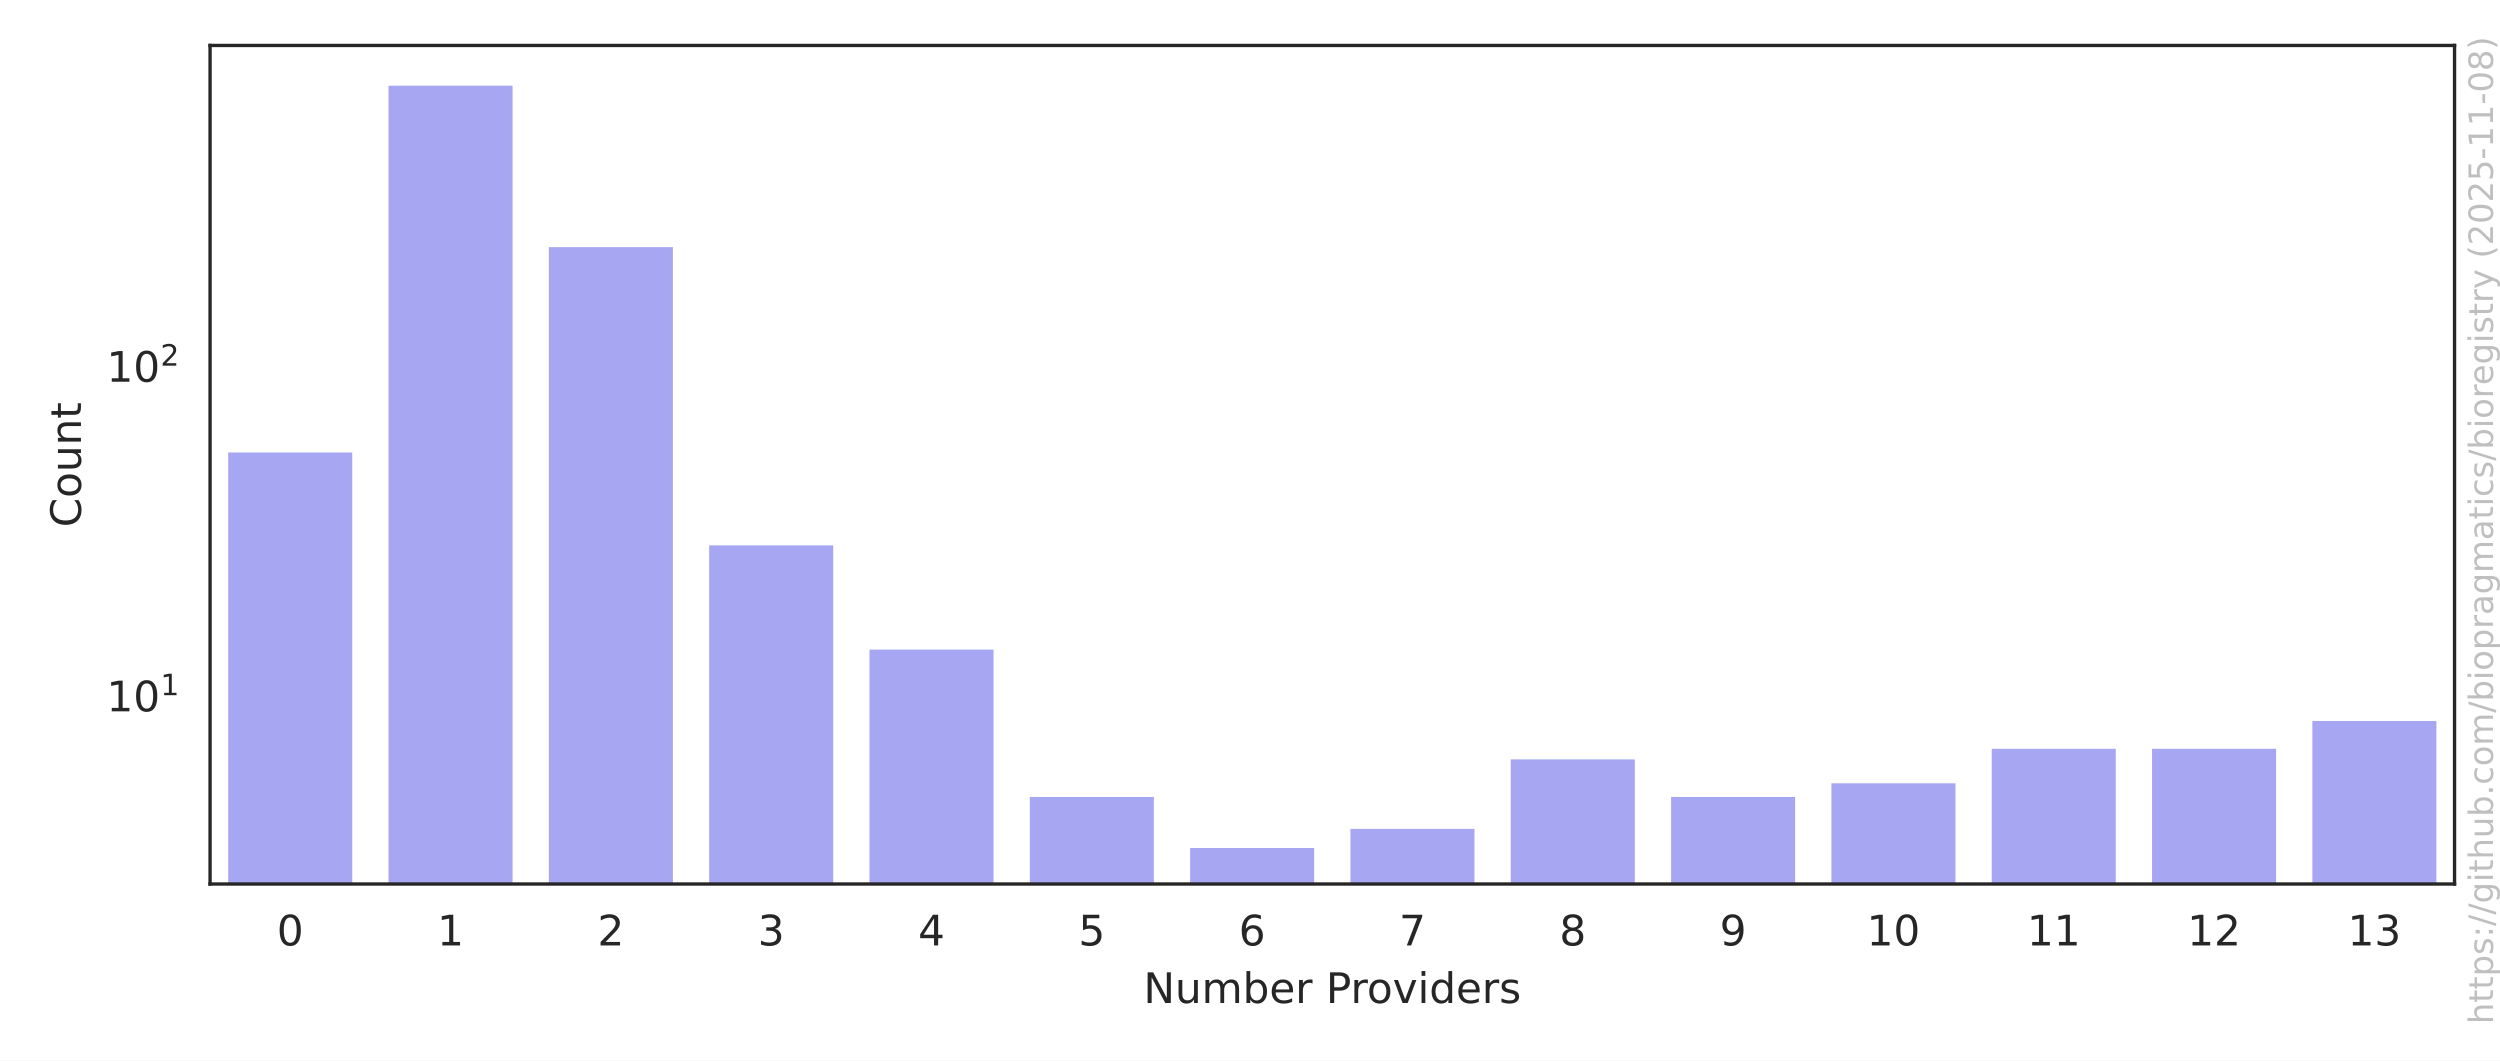
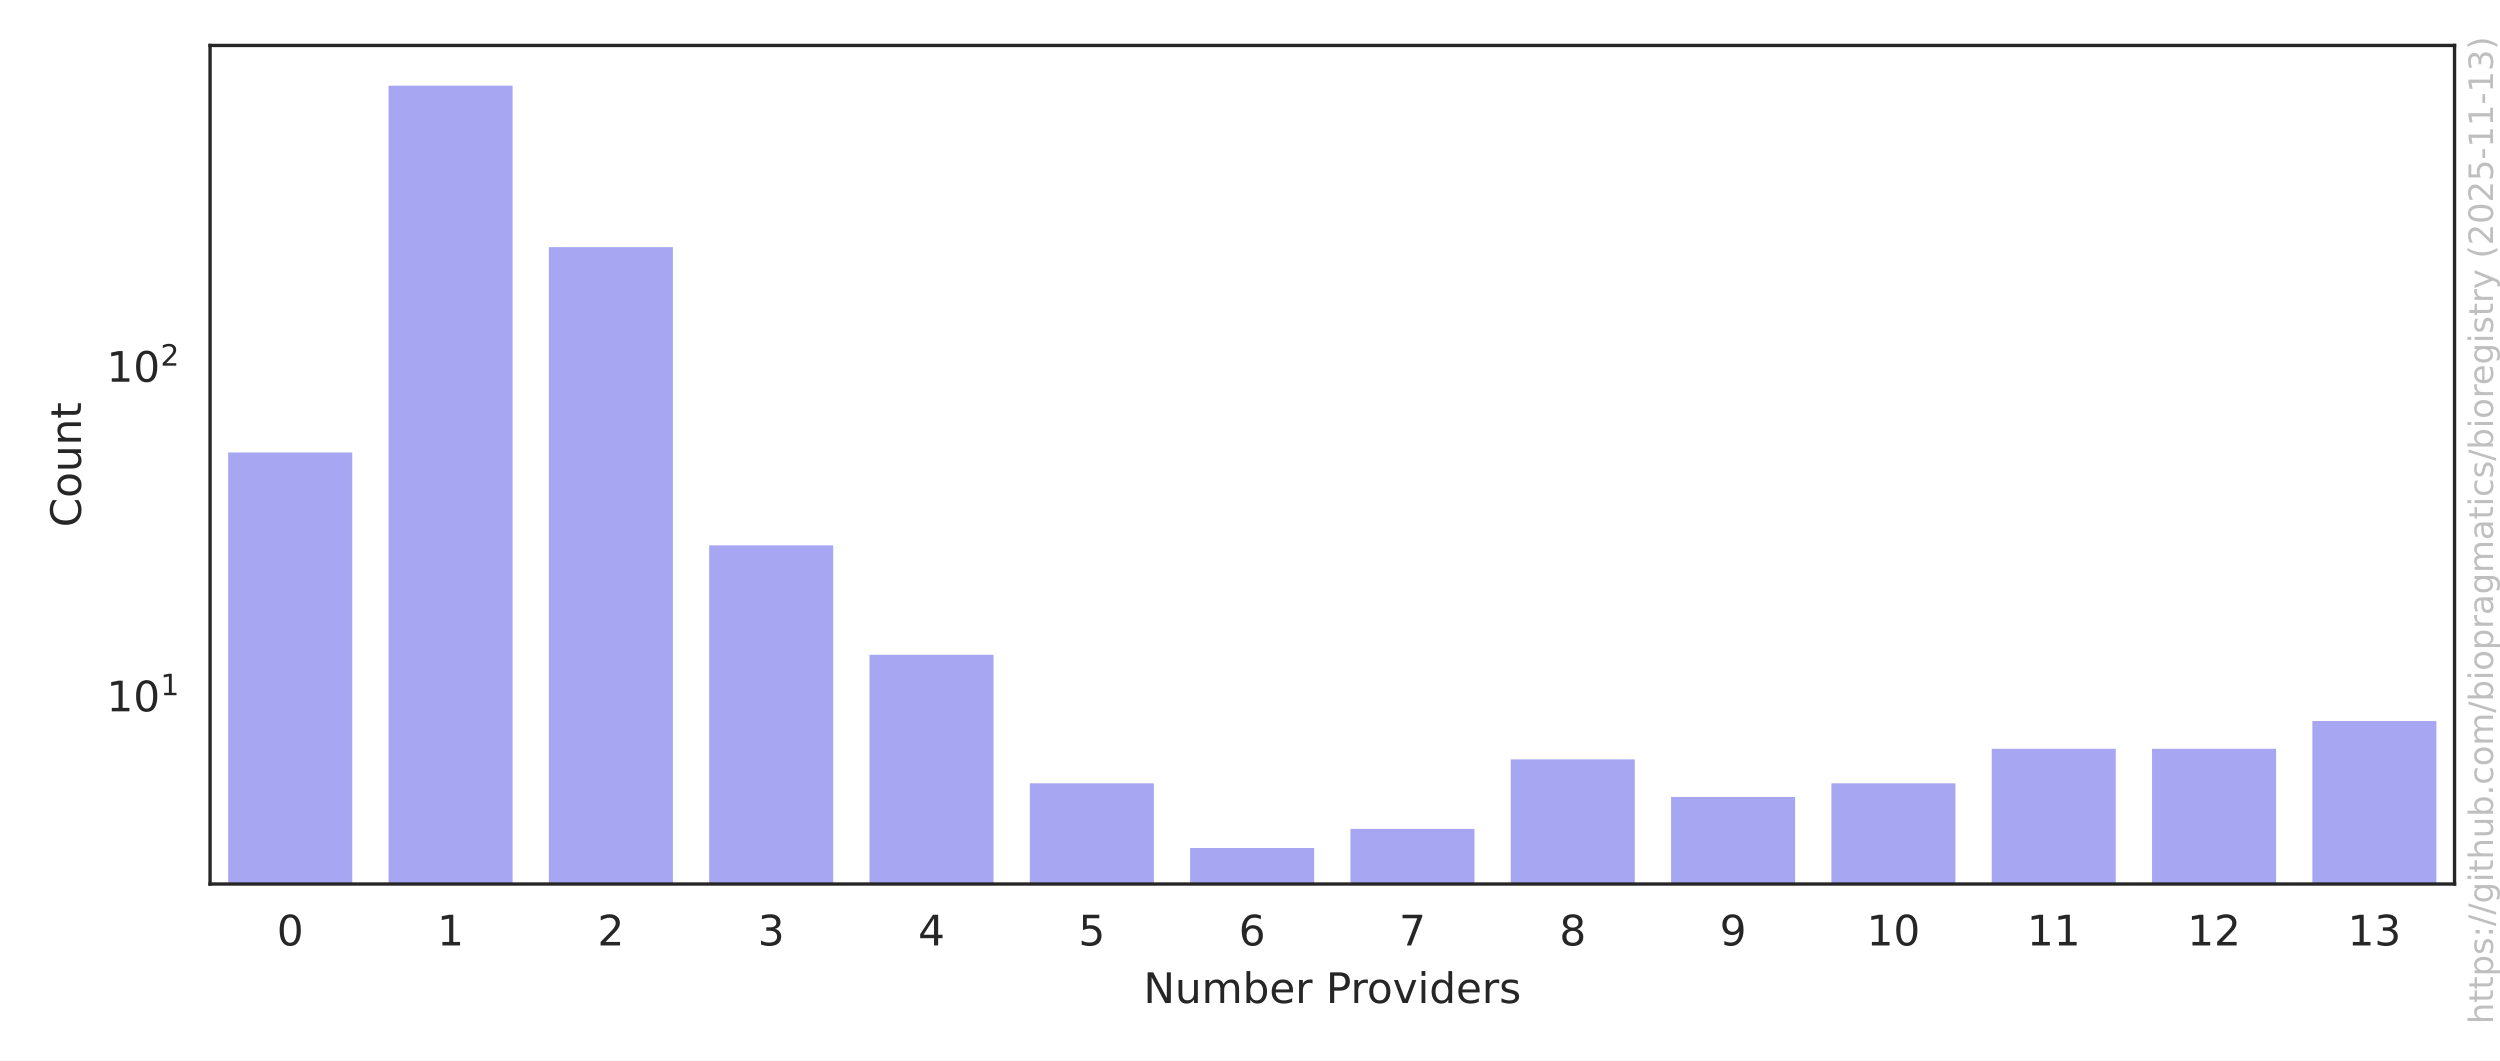
<svg xmlns="http://www.w3.org/2000/svg" xmlns:xlink="http://www.w3.org/1999/xlink" width="594pt" height="252pt" viewBox="0 0 594 252" version="1.1">
  <defs>
    <style type="text/css">*{stroke-linejoin: round; stroke-linecap: butt}</style>
  </defs>
  <g id="figure_1">
    <g id="patch_1">
      <path d="M 0 252  L 594 252  L 594 0  L 0 0  z " style="fill: #ffffff" />
    </g>
    <g id="axes_1">
      <g id="patch_2">
        <path d="M 49.913 210.04  L 583.2 210.04  L 583.2 10.8  L 49.913 10.8  z " style="fill: #ffffff" />
      </g>
      <g id="matplotlib.axis_1">
        <g id="xtick_1">
          <g id="text_1">
            <g style="fill: #262626" transform="translate(65.77741 224.6384) scale(0.1 -0.1)">
              <defs>
                <path id="DejaVuSans-30" d="M 2034 4250  Q 1547 4250 1301 3770  Q 1056 3291 1056 2328  Q 1056 1369 1301 889  Q 1547 409 2034 409  Q 2525 409 2770 889  Q 3016 1369 3016 2328  Q 3016 3291 2770 3770  Q 2525 4250 2034 4250  z M 2034 4750  Q 2819 4750 3233 4129  Q 3647 3509 3647 2328  Q 3647 1150 3233 529  Q 2819 -91 2034 -91  Q 1250 -91 836 529  Q 422 1150 422 2328  Q 422 3509 836 4129  Q 1250 4750 2034 4750  z " transform="scale(0.015625)" />
              </defs>
              <use xlink:href="#DejaVuSans-30" />
            </g>
          </g>
        </g>
        <g id="xtick_2">
          <g id="text_2">
            <g style="fill: #262626" transform="translate(103.8694 224.6384) scale(0.1 -0.1)">
              <defs>
                <path id="DejaVuSans-31" d="M 794 531  L 1825 531  L 1825 4091  L 703 3866  L 703 4441  L 1819 4666  L 2450 4666  L 2450 531  L 3481 531  L 3481 0  L 794 0  L 794 531  z " transform="scale(0.015625)" />
              </defs>
              <use xlink:href="#DejaVuSans-31" />
            </g>
          </g>
        </g>
        <g id="xtick_3">
          <g id="text_3">
            <g style="fill: #262626" transform="translate(141.9613 224.6384) scale(0.1 -0.1)">
              <defs>
                <path id="DejaVuSans-32" d="M 1228 531  L 3431 531  L 3431 0  L 469 0  L 469 531  Q 828 903 1448 1529  Q 2069 2156 2228 2338  Q 2531 2678 2651 2914  Q 2772 3150 2772 3378  Q 2772 3750 2511 3984  Q 2250 4219 1831 4219  Q 1534 4219 1204 4116  Q 875 4013 500 3803  L 500 4441  Q 881 4594 1212 4672  Q 1544 4750 1819 4750  Q 2544 4750 2975 4387  Q 3406 4025 3406 3419  Q 3406 3131 3298 2873  Q 3191 2616 2906 2266  Q 2828 2175 2409 1742  Q 1991 1309 1228 531  z " transform="scale(0.015625)" />
              </defs>
              <use xlink:href="#DejaVuSans-32" />
            </g>
          </g>
        </g>
        <g id="xtick_4">
          <g id="text_4">
            <g style="fill: #262626" transform="translate(180.0533 224.6384) scale(0.1 -0.1)">
              <defs>
                <path id="DejaVuSans-33" d="M 2597 2516  Q 3050 2419 3304 2112  Q 3559 1806 3559 1356  Q 3559 666 3084 287  Q 2609 -91 1734 -91  Q 1441 -91 1130 -33  Q 819 25 488 141  L 488 750  Q 750 597 1062 519  Q 1375 441 1716 441  Q 2309 441 2620 675  Q 2931 909 2931 1356  Q 2931 1769 2642 2001  Q 2353 2234 1838 2234  L 1294 2234  L 1294 2753  L 1863 2753  Q 2328 2753 2575 2939  Q 2822 3125 2822 3475  Q 2822 3834 2567 4026  Q 2313 4219 1838 4219  Q 1578 4219 1281 4162  Q 984 4106 628 3988  L 628 4550  Q 988 4650 1302 4700  Q 1616 4750 1894 4750  Q 2613 4750 3031 4423  Q 3450 4097 3450 3541  Q 3450 3153 3228 2886  Q 3006 2619 2597 2516  z " transform="scale(0.015625)" />
              </defs>
              <use xlink:href="#DejaVuSans-33" />
            </g>
          </g>
        </g>
        <g id="xtick_5">
          <g id="text_5">
            <g style="fill: #262626" transform="translate(218.1452 224.6384) scale(0.1 -0.1)">
              <defs>
                <path id="DejaVuSans-34" d="M 2419 4116  L 825 1625  L 2419 1625  L 2419 4116  z M 2253 4666  L 3047 4666  L 3047 1625  L 3713 1625  L 3713 1100  L 3047 1100  L 3047 0  L 2419 0  L 2419 1100  L 313 1100  L 313 1709  L 2253 4666  z " transform="scale(0.015625)" />
              </defs>
              <use xlink:href="#DejaVuSans-34" />
            </g>
          </g>
        </g>
        <g id="xtick_6">
          <g id="text_6">
            <g style="fill: #262626" transform="translate(256.2372 224.6384) scale(0.1 -0.1)">
              <defs>
                <path id="DejaVuSans-35" d="M 691 4666  L 3169 4666  L 3169 4134  L 1269 4134  L 1269 2991  Q 1406 3038 1543 3061  Q 1681 3084 1819 3084  Q 2600 3084 3056 2656  Q 3513 2228 3513 1497  Q 3513 744 3044 326  Q 2575 -91 1722 -91  Q 1428 -91 1123 -41  Q 819 9 494 109  L 494 744  Q 775 591 1075 516  Q 1375 441 1709 441  Q 2250 441 2565 725  Q 2881 1009 2881 1497  Q 2881 1984 2565 2268  Q 2250 2553 1709 2553  Q 1456 2553 1204 2497  Q 953 2441 691 2322  L 691 4666  z " transform="scale(0.015625)" />
              </defs>
              <use xlink:href="#DejaVuSans-35" />
            </g>
          </g>
        </g>
        <g id="xtick_7">
          <g id="text_7">
            <g style="fill: #262626" transform="translate(294.3291 224.6384) scale(0.1 -0.1)">
              <defs>
                <path id="DejaVuSans-36" d="M 2113 2584  Q 1688 2584 1439 2293  Q 1191 2003 1191 1497  Q 1191 994 1439 701  Q 1688 409 2113 409  Q 2538 409 2786 701  Q 3034 994 3034 1497  Q 3034 2003 2786 2293  Q 2538 2584 2113 2584  z M 3366 4563  L 3366 3988  Q 3128 4100 2886 4159  Q 2644 4219 2406 4219  Q 1781 4219 1451 3797  Q 1122 3375 1075 2522  Q 1259 2794 1537 2939  Q 1816 3084 2150 3084  Q 2853 3084 3261 2657  Q 3669 2231 3669 1497  Q 3669 778 3244 343  Q 2819 -91 2113 -91  Q 1303 -91 875 529  Q 447 1150 447 2328  Q 447 3434 972 4092  Q 1497 4750 2381 4750  Q 2619 4750 2861 4703  Q 3103 4656 3366 4563  z " transform="scale(0.015625)" />
              </defs>
              <use xlink:href="#DejaVuSans-36" />
            </g>
          </g>
        </g>
        <g id="xtick_8">
          <g id="text_8">
            <g style="fill: #262626" transform="translate(332.4211 224.6384) scale(0.1 -0.1)">
              <defs>
                <path id="DejaVuSans-37" d="M 525 4666  L 3525 4666  L 3525 4397  L 1831 0  L 1172 0  L 2766 4134  L 525 4134  L 525 4666  z " transform="scale(0.015625)" />
              </defs>
              <use xlink:href="#DejaVuSans-37" />
            </g>
          </g>
        </g>
        <g id="xtick_9">
          <g id="text_9">
            <g style="fill: #262626" transform="translate(370.513 224.6384) scale(0.1 -0.1)">
              <defs>
                <path id="DejaVuSans-38" d="M 2034 2216  Q 1584 2216 1326 1975  Q 1069 1734 1069 1313  Q 1069 891 1326 650  Q 1584 409 2034 409  Q 2484 409 2743 651  Q 3003 894 3003 1313  Q 3003 1734 2745 1975  Q 2488 2216 2034 2216  z M 1403 2484  Q 997 2584 770 2862  Q 544 3141 544 3541  Q 544 4100 942 4425  Q 1341 4750 2034 4750  Q 2731 4750 3128 4425  Q 3525 4100 3525 3541  Q 3525 3141 3298 2862  Q 3072 2584 2669 2484  Q 3125 2378 3379 2068  Q 3634 1759 3634 1313  Q 3634 634 3220 271  Q 2806 -91 2034 -91  Q 1263 -91 848 271  Q 434 634 434 1313  Q 434 1759 690 2068  Q 947 2378 1403 2484  z M 1172 3481  Q 1172 3119 1398 2916  Q 1625 2713 2034 2713  Q 2441 2713 2670 2916  Q 2900 3119 2900 3481  Q 2900 3844 2670 4047  Q 2441 4250 2034 4250  Q 1625 4250 1398 4047  Q 1172 3844 1172 3481  z " transform="scale(0.015625)" />
              </defs>
              <use xlink:href="#DejaVuSans-38" />
            </g>
          </g>
        </g>
        <g id="xtick_10">
          <g id="text_10">
            <g style="fill: #262626" transform="translate(408.605 224.6384) scale(0.1 -0.1)">
              <defs>
                <path id="DejaVuSans-39" d="M 703 97  L 703 672  Q 941 559 1184 500  Q 1428 441 1663 441  Q 2288 441 2617 861  Q 2947 1281 2994 2138  Q 2813 1869 2534 1725  Q 2256 1581 1919 1581  Q 1219 1581 811 2004  Q 403 2428 403 3163  Q 403 3881 828 4315  Q 1253 4750 1959 4750  Q 2769 4750 3195 4129  Q 3622 3509 3622 2328  Q 3622 1225 3098 567  Q 2575 -91 1691 -91  Q 1453 -91 1209 -44  Q 966 3 703 97  z M 1959 2075  Q 2384 2075 2632 2365  Q 2881 2656 2881 3163  Q 2881 3666 2632 3958  Q 2384 4250 1959 4250  Q 1534 4250 1286 3958  Q 1038 3666 1038 3163  Q 1038 2656 1286 2365  Q 1534 2075 1959 2075  z " transform="scale(0.015625)" />
              </defs>
              <use xlink:href="#DejaVuSans-39" />
            </g>
          </g>
        </g>
        <g id="xtick_11">
          <g id="text_11">
            <g style="fill: #262626" transform="translate(443.5157 224.6384) scale(0.1 -0.1)">
              <use xlink:href="#DejaVuSans-31" />
              <use xlink:href="#DejaVuSans-30" transform="translate(63.62305 0)" />
            </g>
          </g>
        </g>
        <g id="xtick_12">
          <g id="text_12">
            <g style="fill: #262626" transform="translate(481.6076 224.6384) scale(0.1 -0.1)">
              <use xlink:href="#DejaVuSans-31" />
              <use xlink:href="#DejaVuSans-31" transform="translate(63.62305 0)" />
            </g>
          </g>
        </g>
        <g id="xtick_13">
          <g id="text_13">
            <g style="fill: #262626" transform="translate(519.6996 224.6384) scale(0.1 -0.1)">
              <use xlink:href="#DejaVuSans-31" />
              <use xlink:href="#DejaVuSans-32" transform="translate(63.62305 0)" />
            </g>
          </g>
        </g>
        <g id="xtick_14">
          <g id="text_14">
            <g style="fill: #262626" transform="translate(557.7915 224.6384) scale(0.1 -0.1)">
              <use xlink:href="#DejaVuSans-31" />
              <use xlink:href="#DejaVuSans-33" transform="translate(63.62305 0)" />
            </g>
          </g>
        </g>
        <g id="text_15">
          <g style="fill: #262626" transform="translate(271.6923 238.3166) scale(0.1 -0.1)">
            <defs>
              <path id="DejaVuSans-4e" d="M 628 4666  L 1478 4666  L 3547 763  L 3547 4666  L 4159 4666  L 4159 0  L 3309 0  L 1241 3903  L 1241 0  L 628 0  L 628 4666  z " transform="scale(0.015625)" />
              <path id="DejaVuSans-75" d="M 544 1381  L 544 3500  L 1119 3500  L 1119 1403  Q 1119 906 1312 657  Q 1506 409 1894 409  Q 2359 409 2629 706  Q 2900 1003 2900 1516  L 2900 3500  L 3475 3500  L 3475 0  L 2900 0  L 2900 538  Q 2691 219 2414 64  Q 2138 -91 1772 -91  Q 1169 -91 856 284  Q 544 659 544 1381  z M 1991 3584  L 1991 3584  z " transform="scale(0.015625)" />
              <path id="DejaVuSans-6d" d="M 3328 2828  Q 3544 3216 3844 3400  Q 4144 3584 4550 3584  Q 5097 3584 5394 3201  Q 5691 2819 5691 2113  L 5691 0  L 5113 0  L 5113 2094  Q 5113 2597 4934 2840  Q 4756 3084 4391 3084  Q 3944 3084 3684 2787  Q 3425 2491 3425 1978  L 3425 0  L 2847 0  L 2847 2094  Q 2847 2600 2669 2842  Q 2491 3084 2119 3084  Q 1678 3084 1418 2786  Q 1159 2488 1159 1978  L 1159 0  L 581 0  L 581 3500  L 1159 3500  L 1159 2956  Q 1356 3278 1631 3431  Q 1906 3584 2284 3584  Q 2666 3584 2933 3390  Q 3200 3197 3328 2828  z " transform="scale(0.015625)" />
              <path id="DejaVuSans-62" d="M 3116 1747  Q 3116 2381 2855 2742  Q 2594 3103 2138 3103  Q 1681 3103 1420 2742  Q 1159 2381 1159 1747  Q 1159 1113 1420 752  Q 1681 391 2138 391  Q 2594 391 2855 752  Q 3116 1113 3116 1747  z M 1159 2969  Q 1341 3281 1617 3432  Q 1894 3584 2278 3584  Q 2916 3584 3314 3078  Q 3713 2572 3713 1747  Q 3713 922 3314 415  Q 2916 -91 2278 -91  Q 1894 -91 1617 61  Q 1341 213 1159 525  L 1159 0  L 581 0  L 581 4863  L 1159 4863  L 1159 2969  z " transform="scale(0.015625)" />
              <path id="DejaVuSans-65" d="M 3597 1894  L 3597 1613  L 953 1613  Q 991 1019 1311 708  Q 1631 397 2203 397  Q 2534 397 2845 478  Q 3156 559 3463 722  L 3463 178  Q 3153 47 2828 -22  Q 2503 -91 2169 -91  Q 1331 -91 842 396  Q 353 884 353 1716  Q 353 2575 817 3079  Q 1281 3584 2069 3584  Q 2775 3584 3186 3129  Q 3597 2675 3597 1894  z M 3022 2063  Q 3016 2534 2758 2815  Q 2500 3097 2075 3097  Q 1594 3097 1305 2825  Q 1016 2553 972 2059  L 3022 2063  z " transform="scale(0.015625)" />
              <path id="DejaVuSans-72" d="M 2631 2963  Q 2534 3019 2420 3045  Q 2306 3072 2169 3072  Q 1681 3072 1420 2755  Q 1159 2438 1159 1844  L 1159 0  L 581 0  L 581 3500  L 1159 3500  L 1159 2956  Q 1341 3275 1631 3429  Q 1922 3584 2338 3584  Q 2397 3584 2469 3576  Q 2541 3569 2628 3553  L 2631 2963  z " transform="scale(0.015625)" />
              <path id="DejaVuSans-20" transform="scale(0.015625)" />
              <path id="DejaVuSans-50" d="M 1259 4147  L 1259 2394  L 2053 2394  Q 2494 2394 2734 2622  Q 2975 2850 2975 3272  Q 2975 3691 2734 3919  Q 2494 4147 2053 4147  L 1259 4147  z M 628 4666  L 2053 4666  Q 2838 4666 3239 4311  Q 3641 3956 3641 3272  Q 3641 2581 3239 2228  Q 2838 1875 2053 1875  L 1259 1875  L 1259 0  L 628 0  L 628 4666  z " transform="scale(0.015625)" />
              <path id="DejaVuSans-6f" d="M 1959 3097  Q 1497 3097 1228 2736  Q 959 2375 959 1747  Q 959 1119 1226 758  Q 1494 397 1959 397  Q 2419 397 2687 759  Q 2956 1122 2956 1747  Q 2956 2369 2687 2733  Q 2419 3097 1959 3097  z M 1959 3584  Q 2709 3584 3137 3096  Q 3566 2609 3566 1747  Q 3566 888 3137 398  Q 2709 -91 1959 -91  Q 1206 -91 779 398  Q 353 888 353 1747  Q 353 2609 779 3096  Q 1206 3584 1959 3584  z " transform="scale(0.015625)" />
              <path id="DejaVuSans-76" d="M 191 3500  L 800 3500  L 1894 563  L 2988 3500  L 3597 3500  L 2284 0  L 1503 0  L 191 3500  z " transform="scale(0.015625)" />
              <path id="DejaVuSans-69" d="M 603 3500  L 1178 3500  L 1178 0  L 603 0  L 603 3500  z M 603 4863  L 1178 4863  L 1178 4134  L 603 4134  L 603 4863  z " transform="scale(0.015625)" />
              <path id="DejaVuSans-64" d="M 2906 2969  L 2906 4863  L 3481 4863  L 3481 0  L 2906 0  L 2906 525  Q 2725 213 2448 61  Q 2172 -91 1784 -91  Q 1150 -91 751 415  Q 353 922 353 1747  Q 353 2572 751 3078  Q 1150 3584 1784 3584  Q 2172 3584 2448 3432  Q 2725 3281 2906 2969  z M 947 1747  Q 947 1113 1208 752  Q 1469 391 1925 391  Q 2381 391 2643 752  Q 2906 1113 2906 1747  Q 2906 2381 2643 2742  Q 2381 3103 1925 3103  Q 1469 3103 1208 2742  Q 947 2381 947 1747  z " transform="scale(0.015625)" />
              <path id="DejaVuSans-73" d="M 2834 3397  L 2834 2853  Q 2591 2978 2328 3040  Q 2066 3103 1784 3103  Q 1356 3103 1142 2972  Q 928 2841 928 2578  Q 928 2378 1081 2264  Q 1234 2150 1697 2047  L 1894 2003  Q 2506 1872 2764 1633  Q 3022 1394 3022 966  Q 3022 478 2636 193  Q 2250 -91 1575 -91  Q 1294 -91 989 -36  Q 684 19 347 128  L 347 722  Q 666 556 975 473  Q 1284 391 1588 391  Q 1994 391 2212 530  Q 2431 669 2431 922  Q 2431 1156 2273 1281  Q 2116 1406 1581 1522  L 1381 1569  Q 847 1681 609 1914  Q 372 2147 372 2553  Q 372 3047 722 3315  Q 1072 3584 1716 3584  Q 2034 3584 2315 3537  Q 2597 3491 2834 3397  z " transform="scale(0.015625)" />
            </defs>
            <use xlink:href="#DejaVuSans-4e" />
            <use xlink:href="#DejaVuSans-75" transform="translate(74.80469 0)" />
            <use xlink:href="#DejaVuSans-6d" transform="translate(138.1836 0)" />
            <use xlink:href="#DejaVuSans-62" transform="translate(235.5957 0)" />
            <use xlink:href="#DejaVuSans-65" transform="translate(299.0723 0)" />
            <use xlink:href="#DejaVuSans-72" transform="translate(360.5957 0)" />
            <use xlink:href="#DejaVuSans-20" transform="translate(401.709 0)" />
            <use xlink:href="#DejaVuSans-50" transform="translate(433.4961 0)" />
            <use xlink:href="#DejaVuSans-72" transform="translate(492.0488 0)" />
            <use xlink:href="#DejaVuSans-6f" transform="translate(530.9121 0)" />
            <use xlink:href="#DejaVuSans-76" transform="translate(592.0938 0)" />
            <use xlink:href="#DejaVuSans-69" transform="translate(651.2734 0)" />
            <use xlink:href="#DejaVuSans-64" transform="translate(679.0566 0)" />
            <use xlink:href="#DejaVuSans-65" transform="translate(742.5332 0)" />
            <use xlink:href="#DejaVuSans-72" transform="translate(804.0566 0)" />
            <use xlink:href="#DejaVuSans-73" transform="translate(845.1699 0)" />
          </g>
        </g>
      </g>
      <g id="matplotlib.axis_2">
        <g id="ytick_1">
          <g id="text_16">
            <g style="fill: #262626" transform="translate(25.31268 169.0836) scale(0.1 -0.1)">
              <use xlink:href="#DejaVuSans-31" transform="translate(0 0.684375)" />
              <use xlink:href="#DejaVuSans-30" transform="translate(63.62305 0.684375)" />
              <use xlink:href="#DejaVuSans-31" transform="translate(128.2031 38.96563) scale(0.7)" />
            </g>
          </g>
        </g>
        <g id="ytick_2">
          <g id="text_17">
            <g style="fill: #262626" transform="translate(25.31268 90.78422) scale(0.1 -0.1)">
              <use xlink:href="#DejaVuSans-31" transform="translate(0 0.765625)" />
              <use xlink:href="#DejaVuSans-30" transform="translate(63.62305 0.765625)" />
              <use xlink:href="#DejaVuSans-32" transform="translate(128.2031 39.04688) scale(0.7)" />
            </g>
          </g>
        </g>
        <g id="ytick_3" />
        <g id="ytick_4" />
        <g id="ytick_5" />
        <g id="ytick_6" />
        <g id="ytick_7" />
        <g id="ytick_8" />
        <g id="ytick_9" />
        <g id="ytick_10" />
        <g id="ytick_11" />
        <g id="ytick_12" />
        <g id="ytick_13" />
        <g id="ytick_14" />
        <g id="ytick_15" />
        <g id="ytick_16" />
        <g id="ytick_17" />
        <g id="ytick_18" />
        <g id="ytick_19" />
        <g id="ytick_20" />
        <g id="ytick_21" />
        <g id="ytick_22" />
        <g id="ytick_23" />
        <g id="ytick_24" />
        <g id="ytick_25" />
        <g id="text_18">
          <g style="fill: #262626" transform="translate(19.233 125.2684) rotate(-90) scale(0.1 -0.1)">
            <defs>
              <path id="DejaVuSans-43" d="M 4122 4306  L 4122 3641  Q 3803 3938 3442 4084  Q 3081 4231 2675 4231  Q 1875 4231 1450 3742  Q 1025 3253 1025 2328  Q 1025 1406 1450 917  Q 1875 428 2675 428  Q 3081 428 3442 575  Q 3803 722 4122 1019  L 4122 359  Q 3791 134 3420 21  Q 3050 -91 2638 -91  Q 1578 -91 968 557  Q 359 1206 359 2328  Q 359 3453 968 4101  Q 1578 4750 2638 4750  Q 3056 4750 3426 4639  Q 3797 4528 4122 4306  z " transform="scale(0.015625)" />
              <path id="DejaVuSans-6e" d="M 3513 2113  L 3513 0  L 2938 0  L 2938 2094  Q 2938 2591 2744 2837  Q 2550 3084 2163 3084  Q 1697 3084 1428 2787  Q 1159 2491 1159 1978  L 1159 0  L 581 0  L 581 3500  L 1159 3500  L 1159 2956  Q 1366 3272 1645 3428  Q 1925 3584 2291 3584  Q 2894 3584 3203 3211  Q 3513 2838 3513 2113  z " transform="scale(0.015625)" />
              <path id="DejaVuSans-74" d="M 1172 4494  L 1172 3500  L 2356 3500  L 2356 3053  L 1172 3053  L 1172 1153  Q 1172 725 1289 603  Q 1406 481 1766 481  L 2356 481  L 2356 0  L 1766 0  Q 1100 0 847 248  Q 594 497 594 1153  L 594 3053  L 172 3053  L 172 3500  L 594 3500  L 594 4494  L 1172 4494  z " transform="scale(0.015625)" />
            </defs>
            <use xlink:href="#DejaVuSans-43" />
            <use xlink:href="#DejaVuSans-6f" transform="translate(69.82422 0)" />
            <use xlink:href="#DejaVuSans-75" transform="translate(131.0059 0)" />
            <use xlink:href="#DejaVuSans-6e" transform="translate(194.3848 0)" />
            <use xlink:href="#DejaVuSans-74" transform="translate(257.7637 0)" />
          </g>
        </g>
      </g>
      <g id="patch_3">
        <path d="M 53.722 78543.007  L 84.195 78543.007  L 84.195 107.007  L 53.722 107.007  z " clip-path="url(#p39f59fb823)" style="fill: #2020df; opacity: 0.4; stroke: #ffffff; stroke-linejoin: miter" />
      </g>
      <g id="patch_4">
        <path d="M 91.814 78543.007  L 122.287 78543.007  L 122.287 19.856  L 91.814 19.856  z " clip-path="url(#p39f59fb823)" style="fill: #2020df; opacity: 0.4; stroke: #ffffff; stroke-linejoin: miter" />
      </g>
      <g id="patch_5">
        <path d="M 129.906 78543.007  L 160.379 78543.007  L 160.379 58.221  L 129.906 58.221  z " clip-path="url(#p39f59fb823)" style="fill: #2020df; opacity: 0.4; stroke: #ffffff; stroke-linejoin: miter" />
      </g>
      <g id="patch_6">
        <path d="M 167.998 78543.007  L 198.471 78543.007  L 198.471 129.079  L 167.998 129.079  z " clip-path="url(#p39f59fb823)" style="fill: #2020df; opacity: 0.4; stroke: #ffffff; stroke-linejoin: miter" />
      </g>
      <g id="patch_7">
-         <path d="M 206.09 78543.007  L 236.563 78543.007  L 236.563 153.843  L 206.09 153.843  z " clip-path="url(#p39f59fb823)" style="fill: #2020df; opacity: 0.4; stroke: #ffffff; stroke-linejoin: miter" />
+         <path d="M 206.09 78543.007  L 236.563 78543.007  L 236.563 155.079  L 206.09 155.079  z " clip-path="url(#p39f59fb823)" style="fill: #2020df; opacity: 0.4; stroke: #ffffff; stroke-linejoin: miter" />
      </g>
      <g id="patch_8">
-         <path d="M 244.182 78543.007  L 274.655 78543.007  L 274.655 188.855  L 244.182 188.855  z " clip-path="url(#p39f59fb823)" style="fill: #2020df; opacity: 0.4; stroke: #ffffff; stroke-linejoin: miter" />
+         <path d="M 244.182 78543.007  L 274.655 78543.007  L 274.655 185.614  L 244.182 185.614  z " clip-path="url(#p39f59fb823)" style="fill: #2020df; opacity: 0.4; stroke: #ffffff; stroke-linejoin: miter" />
      </g>
      <g id="patch_9">
        <path d="M 282.274 78543.007  L 312.747 78543.007  L 312.747 200.984  L 282.274 200.984  z " clip-path="url(#p39f59fb823)" style="fill: #2020df; opacity: 0.4; stroke: #ffffff; stroke-linejoin: miter" />
      </g>
      <g id="patch_10">
        <path d="M 320.366 78543.007  L 350.839 78543.007  L 350.839 196.443  L 320.366 196.443  z " clip-path="url(#p39f59fb823)" style="fill: #2020df; opacity: 0.4; stroke: #ffffff; stroke-linejoin: miter" />
      </g>
      <g id="patch_11">
        <path d="M 358.457 78543.007  L 388.931 78543.007  L 388.931 179.933  L 358.457 179.933  z " clip-path="url(#p39f59fb823)" style="fill: #2020df; opacity: 0.4; stroke: #ffffff; stroke-linejoin: miter" />
      </g>
      <g id="patch_12">
        <path d="M 396.549 78543.007  L 427.023 78543.007  L 427.023 188.855  L 396.549 188.855  z " clip-path="url(#p39f59fb823)" style="fill: #2020df; opacity: 0.4; stroke: #ffffff; stroke-linejoin: miter" />
      </g>
      <g id="patch_13">
        <path d="M 434.641 78543.007  L 465.115 78543.007  L 465.115 185.614  L 434.641 185.614  z " clip-path="url(#p39f59fb823)" style="fill: #2020df; opacity: 0.4; stroke: #ffffff; stroke-linejoin: miter" />
      </g>
      <g id="patch_14">
        <path d="M 472.733 78543.007  L 503.207 78543.007  L 503.207 177.413  L 472.733 177.413  z " clip-path="url(#p39f59fb823)" style="fill: #2020df; opacity: 0.4; stroke: #ffffff; stroke-linejoin: miter" />
      </g>
      <g id="patch_15">
        <path d="M 510.825 78543.007  L 541.299 78543.007  L 541.299 177.413  L 510.825 177.413  z " clip-path="url(#p39f59fb823)" style="fill: #2020df; opacity: 0.4; stroke: #ffffff; stroke-linejoin: miter" />
      </g>
      <g id="patch_16">
        <path d="M 548.917 78543.007  L 579.391 78543.007  L 579.391 170.811  L 548.917 170.811  z " clip-path="url(#p39f59fb823)" style="fill: #2020df; opacity: 0.4; stroke: #ffffff; stroke-linejoin: miter" />
      </g>
      <g id="patch_17">
        <path d="M 49.913 210.04  L 49.913 10.8  " style="fill: none; stroke: #262626; stroke-width: 0.8; stroke-linejoin: miter; stroke-linecap: square" />
      </g>
      <g id="patch_18">
        <path d="M 583.2 210.04  L 583.2 10.8  " style="fill: none; stroke: #262626; stroke-width: 0.8; stroke-linejoin: miter; stroke-linecap: square" />
      </g>
      <g id="patch_19">
        <path d="M 49.913 210.04  L 583.2 210.04  " style="fill: none; stroke: #262626; stroke-width: 0.8; stroke-linejoin: miter; stroke-linecap: square" />
      </g>
      <g id="patch_20">
        <path d="M 49.913 10.8  L 583.2 10.8  " style="fill: none; stroke: #262626; stroke-width: 0.8; stroke-linejoin: miter; stroke-linecap: square" />
      </g>
    </g>
    <g id="text_19">
      <g style="fill: #808080; opacity: 0.5" transform="translate(592.3362 243.3237) rotate(-90) scale(0.08 -0.08)">
        <defs>
          <path id="DejaVuSans-68" d="M 3513 2113  L 3513 0  L 2938 0  L 2938 2094  Q 2938 2591 2744 2837  Q 2550 3084 2163 3084  Q 1697 3084 1428 2787  Q 1159 2491 1159 1978  L 1159 0  L 581 0  L 581 4863  L 1159 4863  L 1159 2956  Q 1366 3272 1645 3428  Q 1925 3584 2291 3584  Q 2894 3584 3203 3211  Q 3513 2838 3513 2113  z " transform="scale(0.015625)" />
          <path id="DejaVuSans-70" d="M 1159 525  L 1159 -1331  L 581 -1331  L 581 3500  L 1159 3500  L 1159 2969  Q 1341 3281 1617 3432  Q 1894 3584 2278 3584  Q 2916 3584 3314 3078  Q 3713 2572 3713 1747  Q 3713 922 3314 415  Q 2916 -91 2278 -91  Q 1894 -91 1617 61  Q 1341 213 1159 525  z M 3116 1747  Q 3116 2381 2855 2742  Q 2594 3103 2138 3103  Q 1681 3103 1420 2742  Q 1159 2381 1159 1747  Q 1159 1113 1420 752  Q 1681 391 2138 391  Q 2594 391 2855 752  Q 3116 1113 3116 1747  z " transform="scale(0.015625)" />
          <path id="DejaVuSans-3a" d="M 750 794  L 1409 794  L 1409 0  L 750 0  L 750 794  z M 750 3309  L 1409 3309  L 1409 2516  L 750 2516  L 750 3309  z " transform="scale(0.015625)" />
          <path id="DejaVuSans-2f" d="M 1625 4666  L 2156 4666  L 531 -594  L 0 -594  L 1625 4666  z " transform="scale(0.015625)" />
          <path id="DejaVuSans-67" d="M 2906 1791  Q 2906 2416 2648 2759  Q 2391 3103 1925 3103  Q 1463 3103 1205 2759  Q 947 2416 947 1791  Q 947 1169 1205 825  Q 1463 481 1925 481  Q 2391 481 2648 825  Q 2906 1169 2906 1791  z M 3481 434  Q 3481 -459 3084 -895  Q 2688 -1331 1869 -1331  Q 1566 -1331 1297 -1286  Q 1028 -1241 775 -1147  L 775 -588  Q 1028 -725 1275 -790  Q 1522 -856 1778 -856  Q 2344 -856 2625 -561  Q 2906 -266 2906 331  L 2906 616  Q 2728 306 2450 153  Q 2172 0 1784 0  Q 1141 0 747 490  Q 353 981 353 1791  Q 353 2603 747 3093  Q 1141 3584 1784 3584  Q 2172 3584 2450 3431  Q 2728 3278 2906 2969  L 2906 3500  L 3481 3500  L 3481 434  z " transform="scale(0.015625)" />
          <path id="DejaVuSans-2e" d="M 684 794  L 1344 794  L 1344 0  L 684 0  L 684 794  z " transform="scale(0.015625)" />
          <path id="DejaVuSans-63" d="M 3122 3366  L 3122 2828  Q 2878 2963 2633 3030  Q 2388 3097 2138 3097  Q 1578 3097 1268 2742  Q 959 2388 959 1747  Q 959 1106 1268 751  Q 1578 397 2138 397  Q 2388 397 2633 464  Q 2878 531 3122 666  L 3122 134  Q 2881 22 2623 -34  Q 2366 -91 2075 -91  Q 1284 -91 818 406  Q 353 903 353 1747  Q 353 2603 823 3093  Q 1294 3584 2113 3584  Q 2378 3584 2631 3529  Q 2884 3475 3122 3366  z " transform="scale(0.015625)" />
          <path id="DejaVuSans-61" d="M 2194 1759  Q 1497 1759 1228 1600  Q 959 1441 959 1056  Q 959 750 1161 570  Q 1363 391 1709 391  Q 2188 391 2477 730  Q 2766 1069 2766 1631  L 2766 1759  L 2194 1759  z M 3341 1997  L 3341 0  L 2766 0  L 2766 531  Q 2569 213 2275 61  Q 1981 -91 1556 -91  Q 1019 -91 701 211  Q 384 513 384 1019  Q 384 1609 779 1909  Q 1175 2209 1959 2209  L 2766 2209  L 2766 2266  Q 2766 2663 2505 2880  Q 2244 3097 1772 3097  Q 1472 3097 1187 3025  Q 903 2953 641 2809  L 641 3341  Q 956 3463 1253 3523  Q 1550 3584 1831 3584  Q 2591 3584 2966 3190  Q 3341 2797 3341 1997  z " transform="scale(0.015625)" />
          <path id="DejaVuSans-79" d="M 2059 -325  Q 1816 -950 1584 -1140  Q 1353 -1331 966 -1331  L 506 -1331  L 506 -850  L 844 -850  Q 1081 -850 1212 -737  Q 1344 -625 1503 -206  L 1606 56  L 191 3500  L 800 3500  L 1894 763  L 2988 3500  L 3597 3500  L 2059 -325  z " transform="scale(0.015625)" />
          <path id="DejaVuSans-28" d="M 1984 4856  Q 1566 4138 1362 3434  Q 1159 2731 1159 2009  Q 1159 1288 1364 580  Q 1569 -128 1984 -844  L 1484 -844  Q 1016 -109 783 600  Q 550 1309 550 2009  Q 550 2706 781 3412  Q 1013 4119 1484 4856  L 1984 4856  z " transform="scale(0.015625)" />
          <path id="DejaVuSans-2d" d="M 313 2009  L 1997 2009  L 1997 1497  L 313 1497  L 313 2009  z " transform="scale(0.015625)" />
          <path id="DejaVuSans-29" d="M 513 4856  L 1013 4856  Q 1481 4119 1714 3412  Q 1947 2706 1947 2009  Q 1947 1309 1714 600  Q 1481 -109 1013 -844  L 513 -844  Q 928 -128 1133 580  Q 1338 1288 1338 2009  Q 1338 2731 1133 3434  Q 928 4138 513 4856  z " transform="scale(0.015625)" />
        </defs>
        <use xlink:href="#DejaVuSans-68" />
        <use xlink:href="#DejaVuSans-74" transform="translate(63.37891 0)" />
        <use xlink:href="#DejaVuSans-74" transform="translate(102.5879 0)" />
        <use xlink:href="#DejaVuSans-70" transform="translate(141.7969 0)" />
        <use xlink:href="#DejaVuSans-73" transform="translate(205.2734 0)" />
        <use xlink:href="#DejaVuSans-3a" transform="translate(257.373 0)" />
        <use xlink:href="#DejaVuSans-2f" transform="translate(291.0645 0)" />
        <use xlink:href="#DejaVuSans-2f" transform="translate(324.7559 0)" />
        <use xlink:href="#DejaVuSans-67" transform="translate(358.4473 0)" />
        <use xlink:href="#DejaVuSans-69" transform="translate(421.9238 0)" />
        <use xlink:href="#DejaVuSans-74" transform="translate(449.707 0)" />
        <use xlink:href="#DejaVuSans-68" transform="translate(488.916 0)" />
        <use xlink:href="#DejaVuSans-75" transform="translate(552.2949 0)" />
        <use xlink:href="#DejaVuSans-62" transform="translate(615.6738 0)" />
        <use xlink:href="#DejaVuSans-2e" transform="translate(679.1504 0)" />
        <use xlink:href="#DejaVuSans-63" transform="translate(710.9375 0)" />
        <use xlink:href="#DejaVuSans-6f" transform="translate(765.918 0)" />
        <use xlink:href="#DejaVuSans-6d" transform="translate(827.0996 0)" />
        <use xlink:href="#DejaVuSans-2f" transform="translate(924.5117 0)" />
        <use xlink:href="#DejaVuSans-62" transform="translate(958.2031 0)" />
        <use xlink:href="#DejaVuSans-69" transform="translate(1021.68 0)" />
        <use xlink:href="#DejaVuSans-6f" transform="translate(1049.463 0)" />
        <use xlink:href="#DejaVuSans-70" transform="translate(1110.645 0)" />
        <use xlink:href="#DejaVuSans-72" transform="translate(1174.121 0)" />
        <use xlink:href="#DejaVuSans-61" transform="translate(1215.234 0)" />
        <use xlink:href="#DejaVuSans-67" transform="translate(1276.514 0)" />
        <use xlink:href="#DejaVuSans-6d" transform="translate(1339.99 0)" />
        <use xlink:href="#DejaVuSans-61" transform="translate(1437.402 0)" />
        <use xlink:href="#DejaVuSans-74" transform="translate(1498.682 0)" />
        <use xlink:href="#DejaVuSans-69" transform="translate(1537.891 0)" />
        <use xlink:href="#DejaVuSans-63" transform="translate(1565.674 0)" />
        <use xlink:href="#DejaVuSans-73" transform="translate(1620.654 0)" />
        <use xlink:href="#DejaVuSans-2f" transform="translate(1672.754 0)" />
        <use xlink:href="#DejaVuSans-62" transform="translate(1706.445 0)" />
        <use xlink:href="#DejaVuSans-69" transform="translate(1769.922 0)" />
        <use xlink:href="#DejaVuSans-6f" transform="translate(1797.705 0)" />
        <use xlink:href="#DejaVuSans-72" transform="translate(1858.887 0)" />
        <use xlink:href="#DejaVuSans-65" transform="translate(1897.75 0)" />
        <use xlink:href="#DejaVuSans-67" transform="translate(1959.273 0)" />
        <use xlink:href="#DejaVuSans-69" transform="translate(2022.75 0)" />
        <use xlink:href="#DejaVuSans-73" transform="translate(2050.533 0)" />
        <use xlink:href="#DejaVuSans-74" transform="translate(2102.633 0)" />
        <use xlink:href="#DejaVuSans-72" transform="translate(2141.842 0)" />
        <use xlink:href="#DejaVuSans-79" transform="translate(2182.955 0)" />
        <use xlink:href="#DejaVuSans-20" transform="translate(2242.135 0)" />
        <use xlink:href="#DejaVuSans-28" transform="translate(2273.922 0)" />
        <use xlink:href="#DejaVuSans-32" transform="translate(2312.936 0)" />
        <use xlink:href="#DejaVuSans-30" transform="translate(2376.559 0)" />
        <use xlink:href="#DejaVuSans-32" transform="translate(2440.182 0)" />
        <use xlink:href="#DejaVuSans-35" transform="translate(2503.805 0)" />
        <use xlink:href="#DejaVuSans-2d" transform="translate(2567.428 0)" />
        <use xlink:href="#DejaVuSans-31" transform="translate(2603.512 0)" />
        <use xlink:href="#DejaVuSans-31" transform="translate(2667.135 0)" />
        <use xlink:href="#DejaVuSans-2d" transform="translate(2730.758 0)" />
-         <use xlink:href="#DejaVuSans-30" transform="translate(2766.842 0)" />
-         <use xlink:href="#DejaVuSans-38" transform="translate(2830.465 0)" />
+         <use xlink:href="#DejaVuSans-31" transform="translate(2766.842 0)" />
+         <use xlink:href="#DejaVuSans-33" transform="translate(2830.465 0)" />
        <use xlink:href="#DejaVuSans-29" transform="translate(2894.088 0)" />
      </g>
    </g>
  </g>
  <defs>
    <clipPath id="p39f59fb823">
      <rect x="49.913" y="10.8" width="533.287" height="199.24" />
    </clipPath>
  </defs>
</svg>
